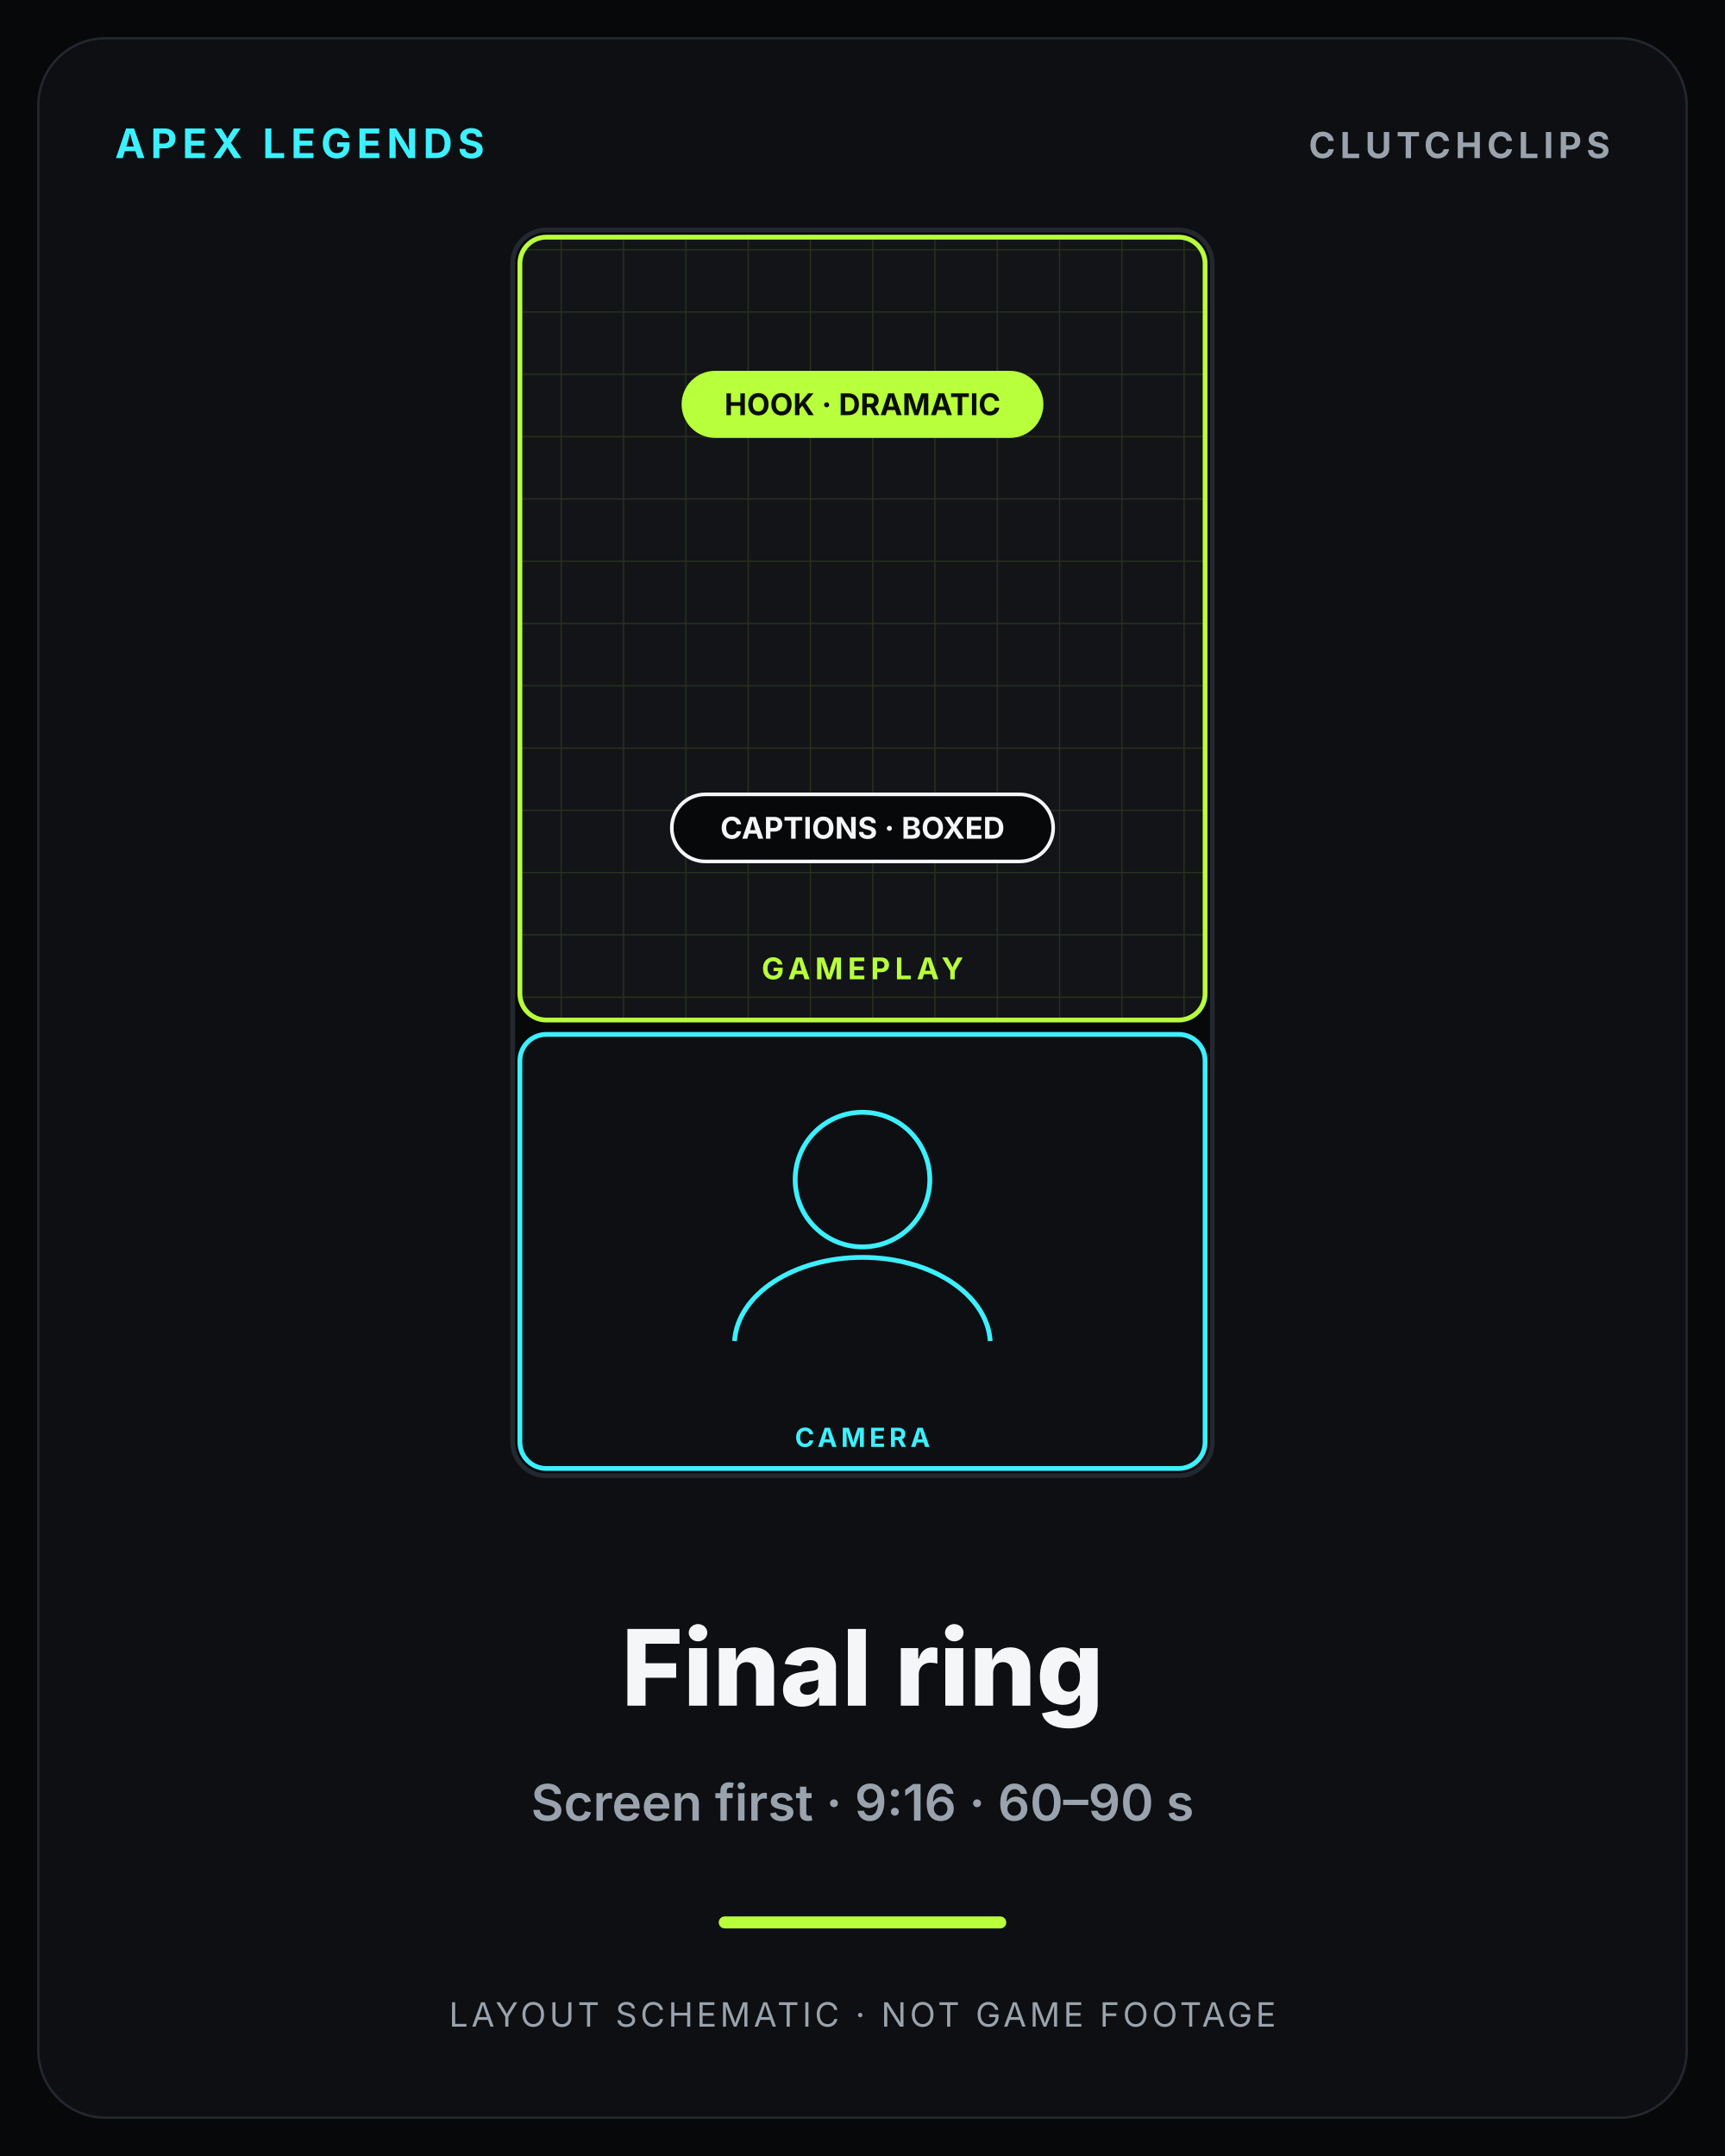
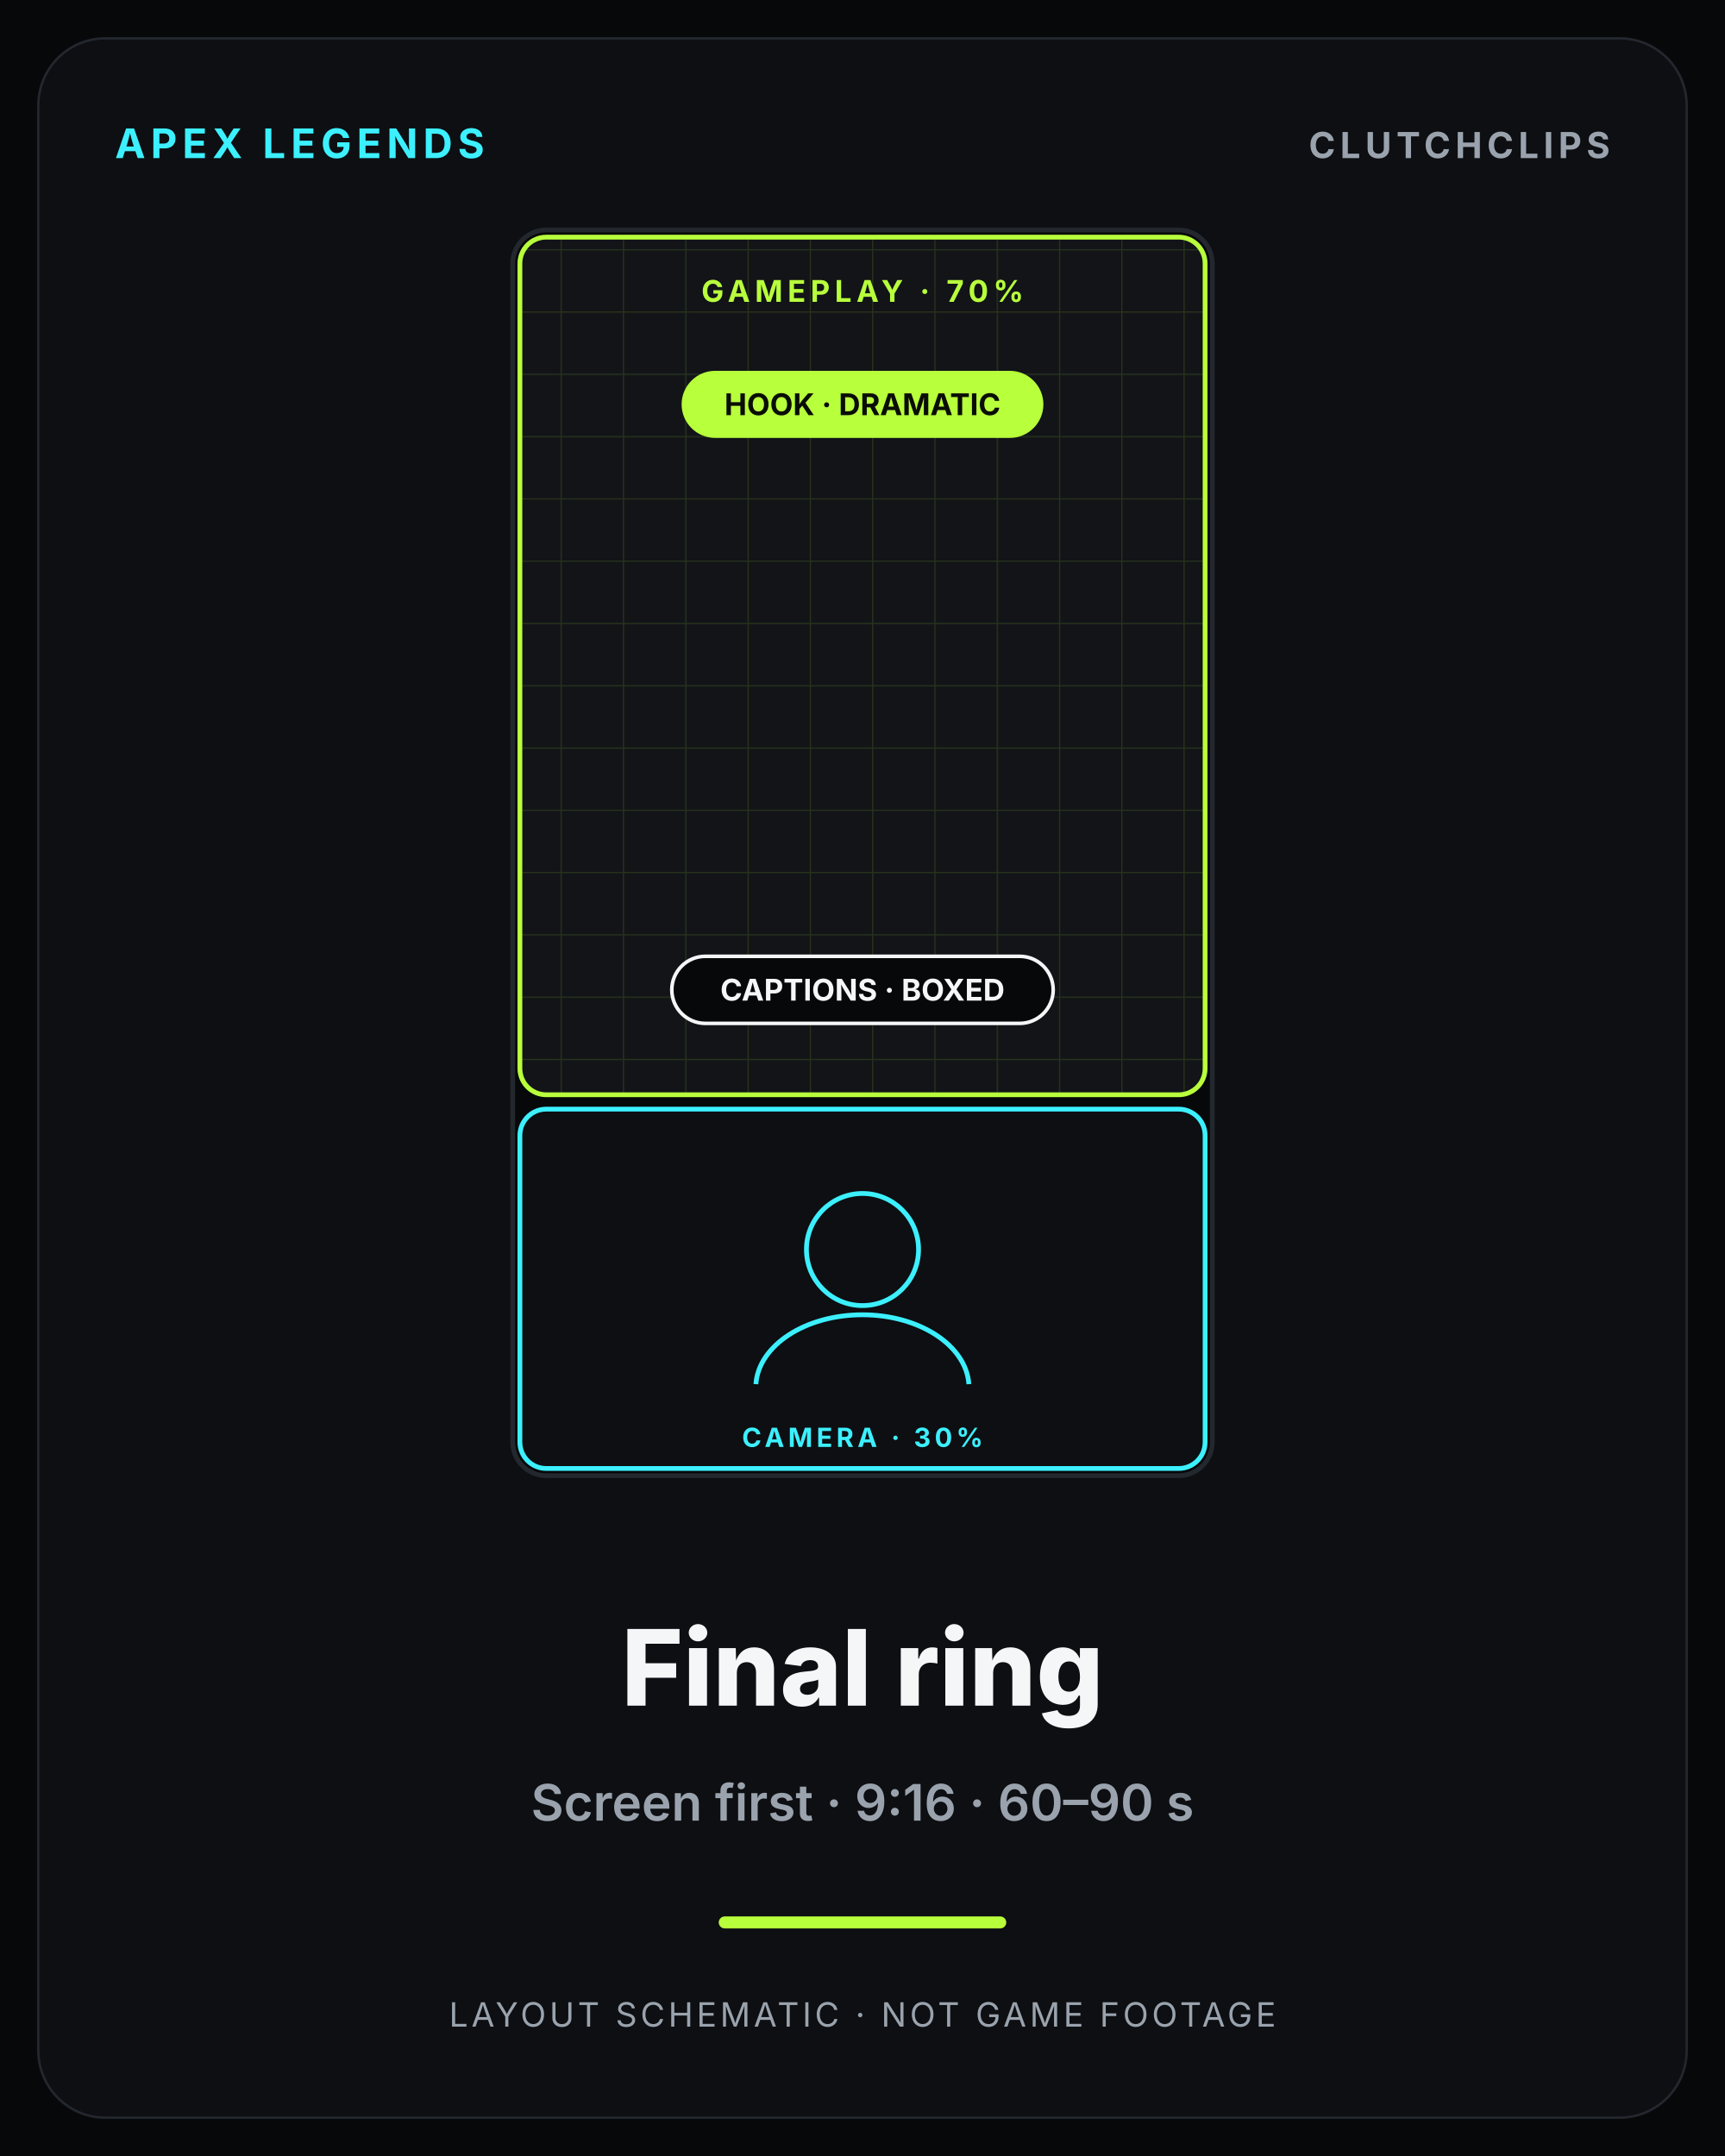
<svg xmlns="http://www.w3.org/2000/svg" viewBox="0 0 720 900" width="720" height="900" role="img" aria-label="Final ring: Screen first layout, 9:16" font-family="Inter, 'Helvetica Neue', Arial, sans-serif">
  <defs>
    <pattern id="grid" width="26" height="26" patternUnits="userSpaceOnUse">
      <path d="M26 0H0V26" fill="none" stroke="#b8ff3c" stroke-opacity="0.13" stroke-width="1" />
    </pattern>
  </defs>
  <rect width="720" height="900" fill="#07080a" />
  <rect x="16" y="16" width="688" height="868" rx="28" fill="#0d0f12" stroke="#23272e" />
  <text x="48" y="66" font-size="17" font-weight="700" letter-spacing="2.2" fill="#3cf0ff">APEX LEGENDS</text>
  <text x="672" y="66" text-anchor="end" font-size="15" font-weight="700" letter-spacing="2" fill="#9aa3ad">CLUTCHCLIPS</text>
  <rect x="214" y="96" width="292" height="520" rx="14" fill="#07080a" stroke="#23272e" stroke-width="2" />
-   <rect x="217" y="99" width="286" height="326.8" rx="11" fill="#121418" />
-   <rect x="217" y="99" width="286" height="326.8" rx="11" fill="url(#grid)" stroke="#b8ff3c" stroke-width="2" />
-   <text x="360" y="408.8" text-anchor="middle" font-size="12.5" font-weight="700" letter-spacing="2" fill="#b8ff3c">GAMEPLAY</text>
-   <rect x="217" y="431.8" width="286" height="181.2" rx="11" fill="#0d0f12" stroke="#3cf0ff" stroke-width="2" />
-   <circle cx="360" cy="492.4" r="28.1" fill="none" stroke="#3cf0ff" stroke-width="2" />
-   <path d="M306.6 559.8a53.4 36.5 0 0 1 106.7 0" fill="none" stroke="#3cf0ff" stroke-width="2" />
-   <text x="360" y="604" text-anchor="middle" font-size="11" font-weight="700" letter-spacing="1.6" fill="#3cf0ff">CAMERA</text>
+   <rect x="217" y="99" width="286" height="358" rx="11" fill="#121418" />
+   <rect x="217" y="99" width="286" height="358" rx="11" fill="url(#grid)" stroke="#b8ff3c" stroke-width="2" />
+   <text x="360" y="126" text-anchor="middle" font-size="12.5" font-weight="700" letter-spacing="2" fill="#b8ff3c">GAMEPLAY · 70%</text>
+   <rect x="217" y="463" width="286" height="150" rx="11" fill="#0d0f12" stroke="#3cf0ff" stroke-width="2" />
+   <circle cx="360" cy="521.6" r="23.4" fill="none" stroke="#3cf0ff" stroke-width="2" />
+   <path d="M315.5 577.8a44.5 30.4 0 0 1 88.9 0" fill="none" stroke="#3cf0ff" stroke-width="2" />
+   <text x="360" y="604" text-anchor="middle" font-size="11" font-weight="700" letter-spacing="1.6" fill="#3cf0ff">CAMERA · 30%</text>
  <rect x="284.5" y="154.8" width="151" height="28" rx="14" fill="#b8ff3c" />
  <text x="360" y="173.3" text-anchor="middle" font-size="12.5" font-weight="700" textLength="123" lengthAdjust="spacingAndGlyphs" fill="#0a0d05">HOOK · DRAMATIC</text>
-   <rect x="280.4" y="331.6" width="159.2" height="28" rx="14" fill="#07080a" stroke="#f4f6f8" stroke-width="1.5" />
-   <text x="360" y="350.1" text-anchor="middle" font-size="12.5" font-weight="700" textLength="131.2" lengthAdjust="spacingAndGlyphs" fill="#f4f6f8">CAPTIONS · BOXED</text>
+   <rect x="280.4" y="399.2" width="159.2" height="28" rx="14" fill="#07080a" stroke="#f4f6f8" stroke-width="1.5" />
+   <text x="360" y="417.7" text-anchor="middle" font-size="12.5" font-weight="700" textLength="131.2" lengthAdjust="spacingAndGlyphs" fill="#f4f6f8">CAPTIONS · BOXED</text>
  <text x="360" y="712" text-anchor="middle" font-size="44" font-weight="800" fill="#f4f6f8">Final ring</text>
  <text x="360" y="760" text-anchor="middle" font-size="21" font-weight="600" fill="#9aa3ad">Screen first  ·  9:16  ·  60–90 s</text>
  <rect x="300" y="800" width="120" height="5" rx="2.5" fill="#b8ff3c" />
  <text x="360" y="846" text-anchor="middle" font-size="14" letter-spacing="1.4" fill="#9aa3ad">LAYOUT SCHEMATIC · NOT GAME FOOTAGE</text>
</svg>
